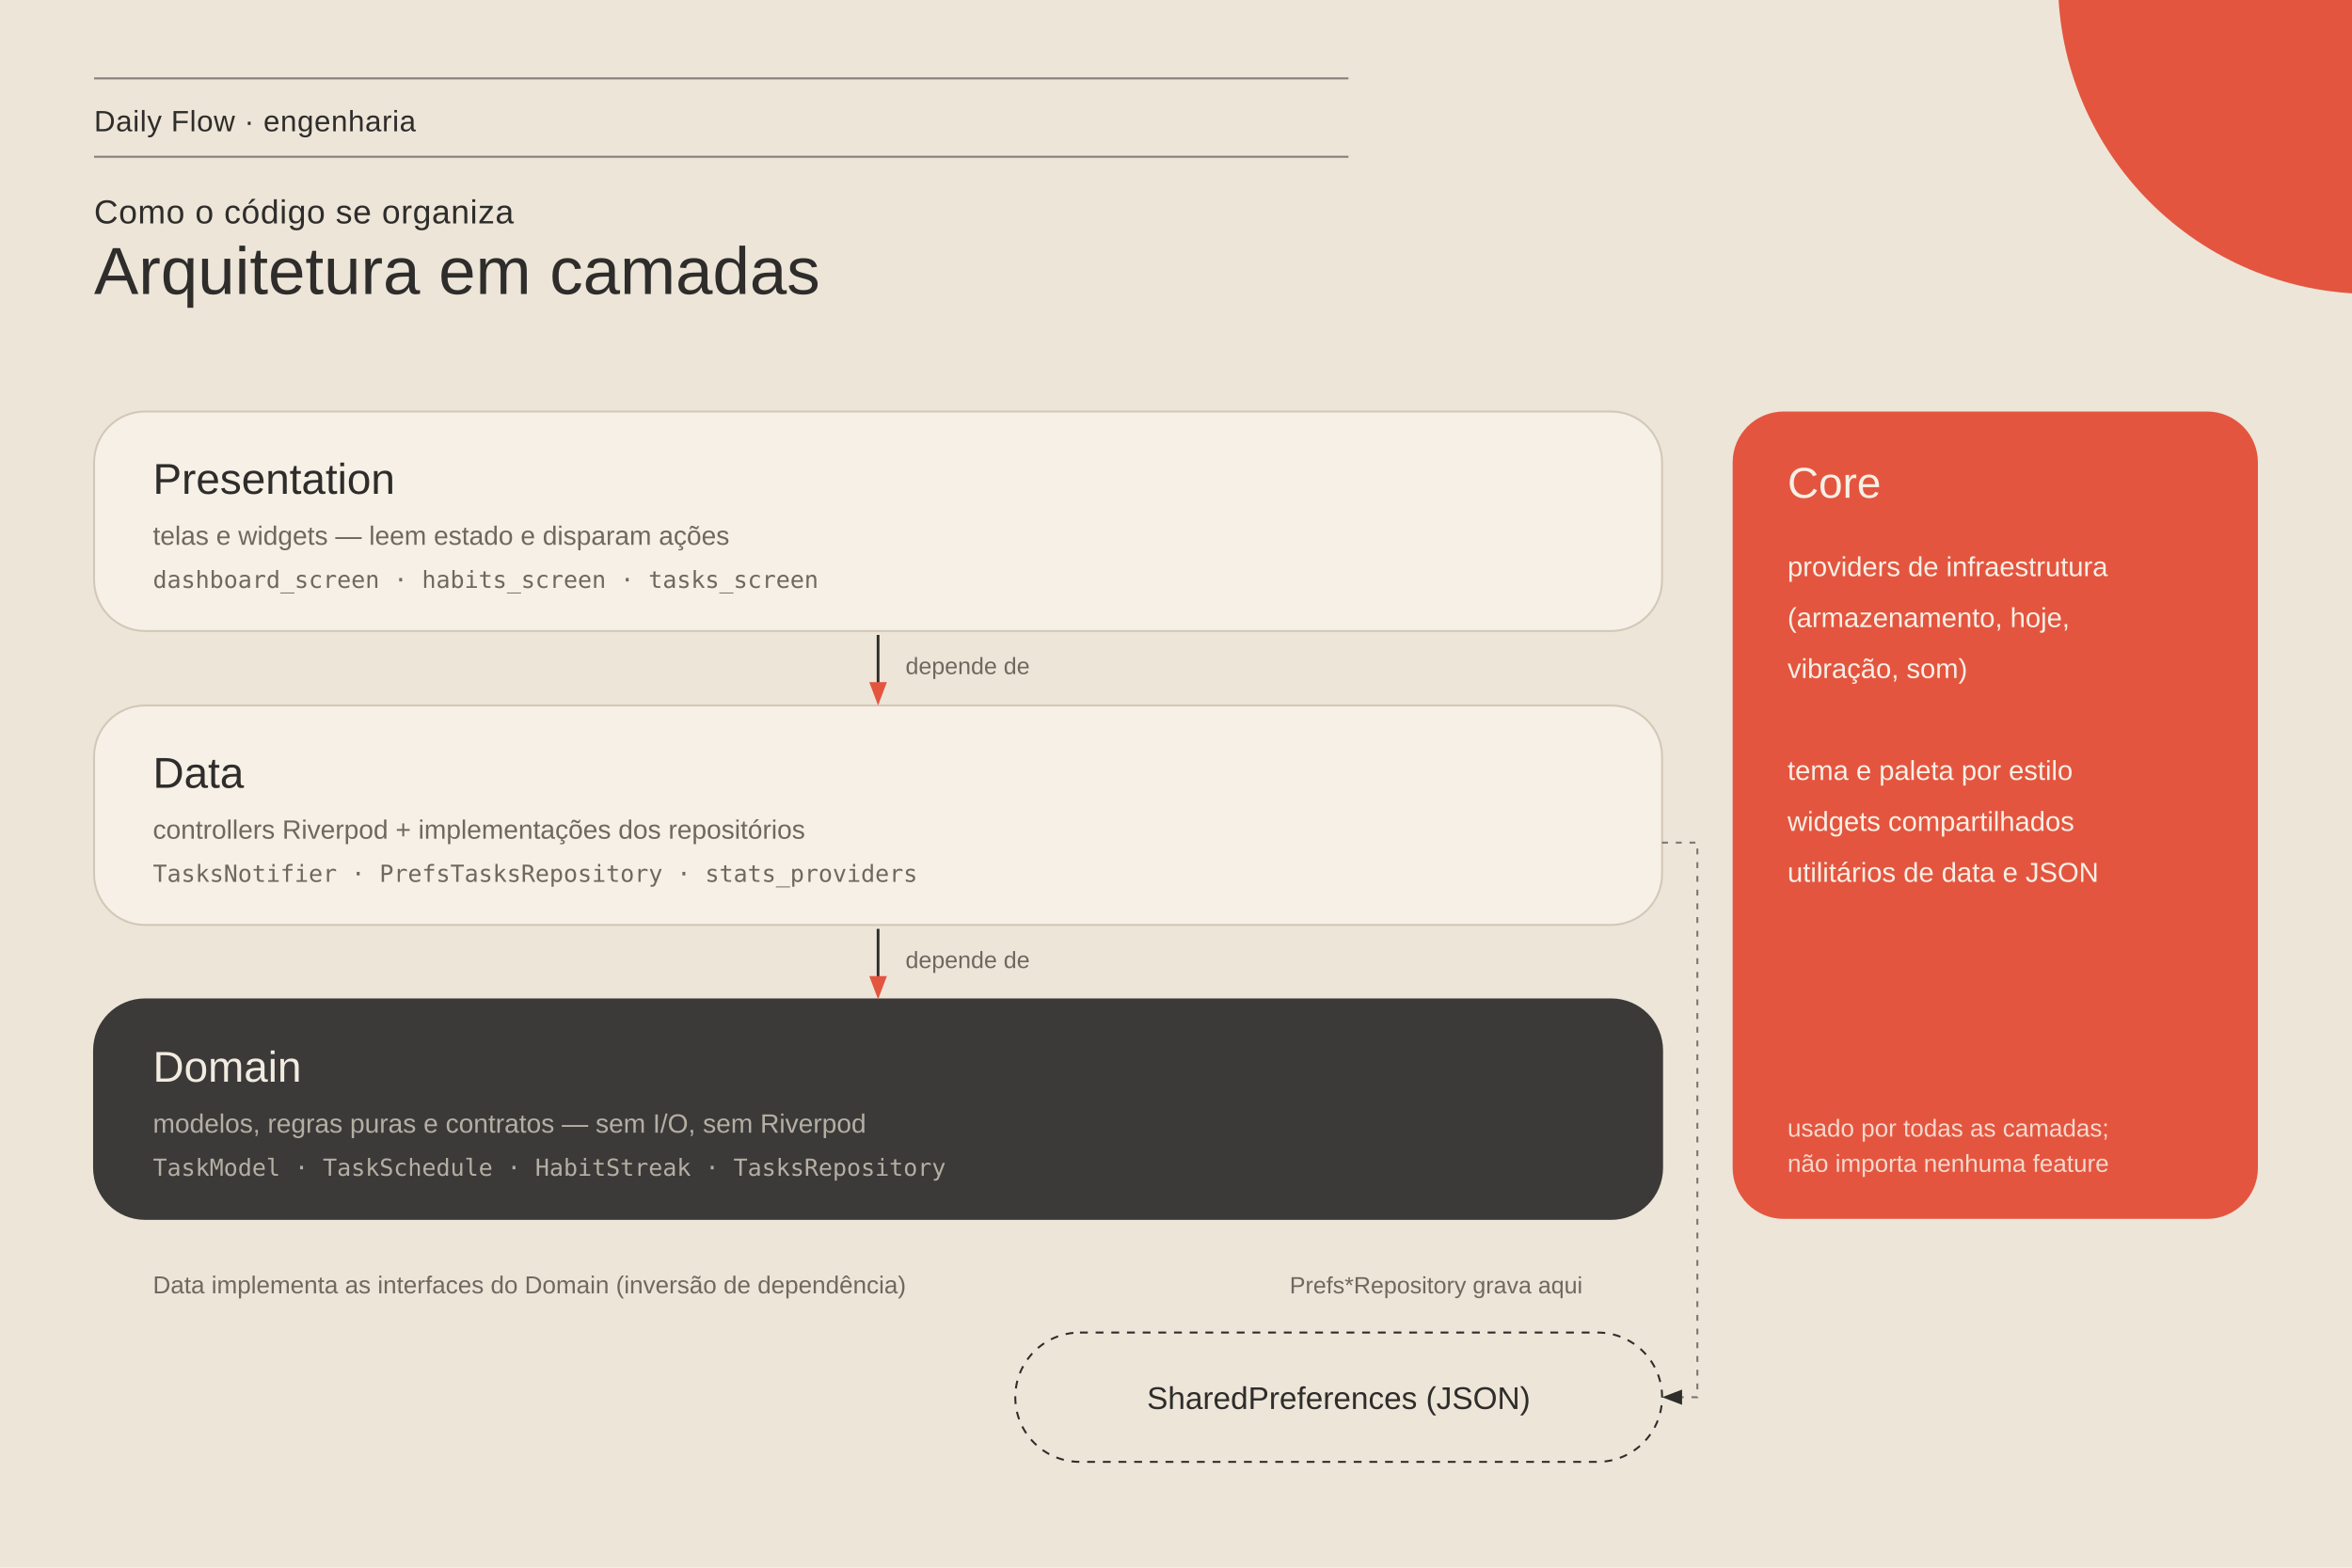
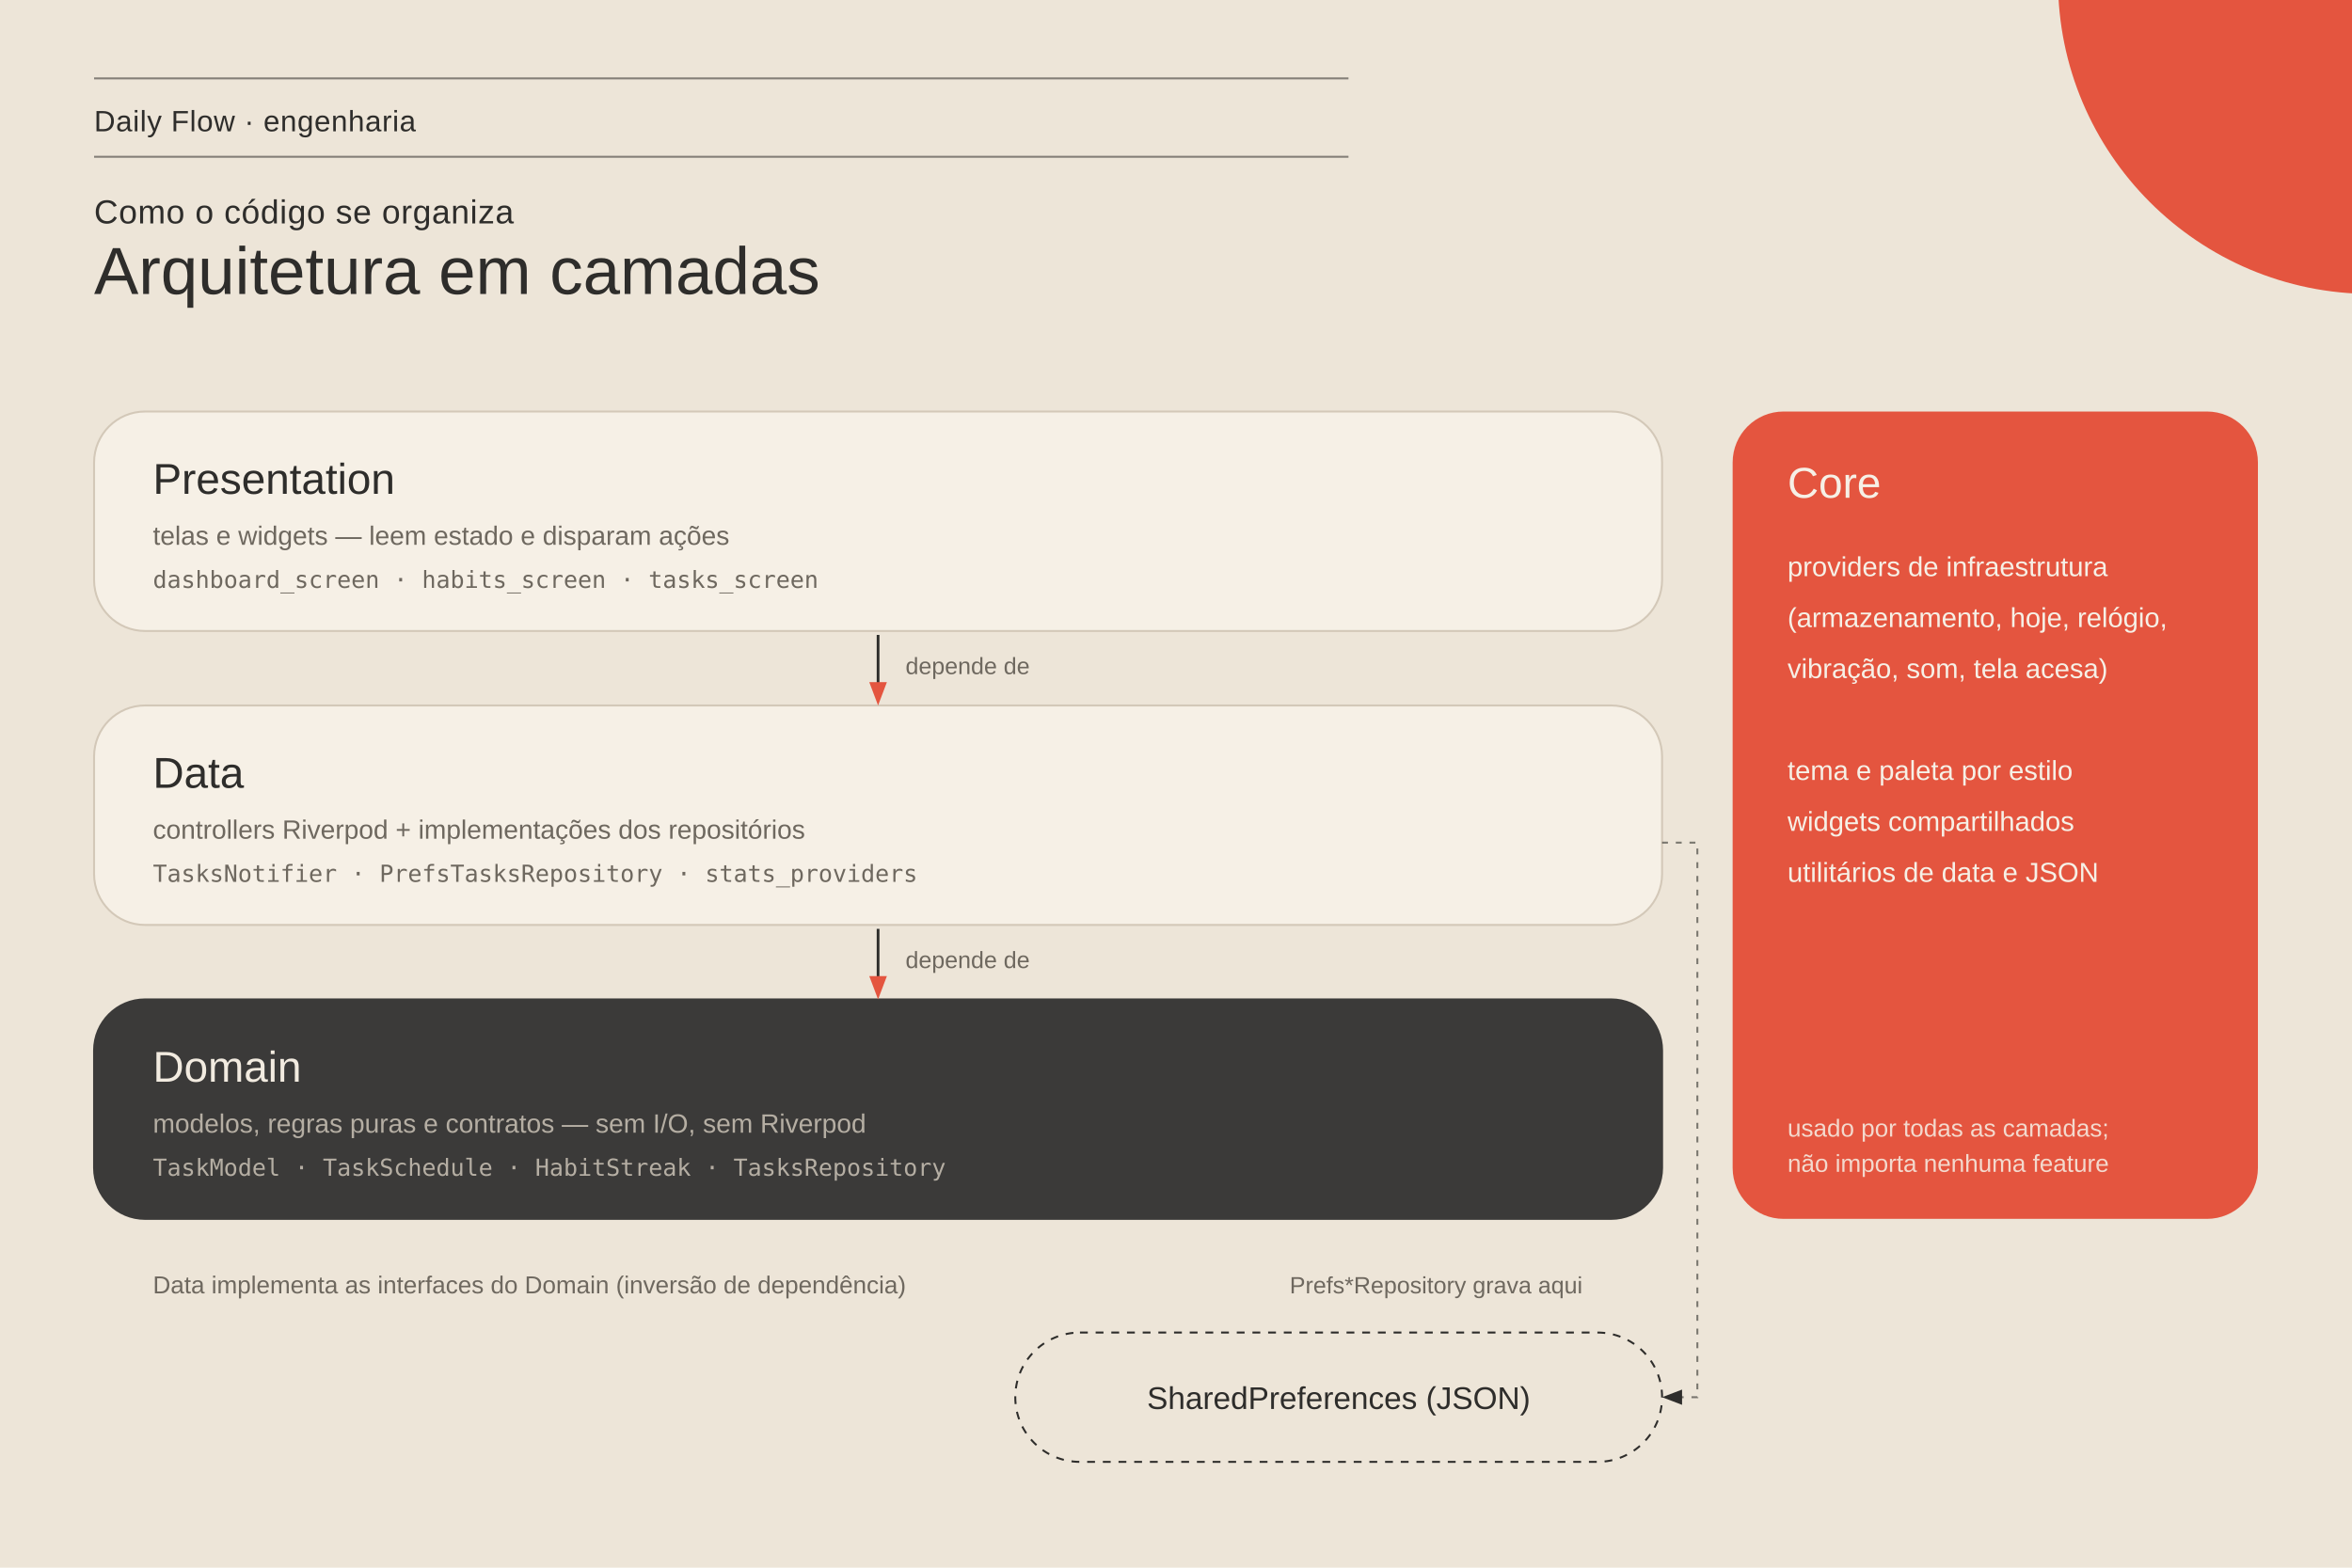
<svg xmlns="http://www.w3.org/2000/svg" width="1200" height="800" viewBox="0 0 1200 800" role="img" aria-labelledby="t d">
  <defs>
    <pattern id="zig" width="9" height="7" patternUnits="userSpaceOnUse">
      <path d="M0 4.5 L2.25 1.5 L4.5 4.5 L6.75 1.5 L9 4.5" fill="none" stroke="#2E2D2B" stroke-width="1" stroke-opacity=".6" />
    </pattern>
  </defs>
  <style>
  text { font-family: Jost, Futura, 'Century Gothic', 'Avenir Next', 'Segoe UI', Arial, sans-serif; fill: #2E2D2B; }
  .eyebrow { font-size: 15px; font-weight: 400; letter-spacing: .3px; }
  .title { font-size: 34px; font-weight: 300; }
  .h { font-size: 18px; font-weight: 500; }
  .s { font-size: 13.5px; fill: #6E685F; }
  .n { font-size: 15px; font-weight: 500; fill: #E4553F; }
  .on { fill: #F2EBE0; }
  .onm { fill: #B5AEA3; }
  .mono { font-family: Consolas, Menlo, 'DejaVu Sans Mono', monospace; }
</style>
  <rect width="1200" height="800" fill="#EDE5D8" />
  <circle cx="1210" cy="-10" r="160" fill="#E4553F" />
  <line x1="48" y1="40" x2="688" y2="40" stroke="#2E2D2B" stroke-opacity=".55" />
  <text x="48" y="67" class="eyebrow">Daily Flow · engenharia</text>
  <line x1="48" y1="80" x2="688" y2="80" stroke="#2E2D2B" stroke-opacity=".55" />
  <text x="48" y="114" class="eyebrow" style="font-weight:300;font-size:17px">Como o código se organiza</text>
  <text x="48" y="150" class="title">Arquitetura em camadas</text>
  <rect x="48" y="210" width="800" height="112" rx="26" fill="#F6F0E6" stroke="#D3C8B8" />
  <text x="78" y="252" class="h" style="font-size:22px;font-weight:400">Presentation</text>
  <text x="78" y="278" class="s">telas e widgets — leem estado e disparam ações</text>
  <text x="78" y="300" class="s mono" style="font-size:12px">dashboard_screen · habits_screen · tasks_screen</text>
  <rect x="48" y="360" width="800" height="112" rx="26" fill="#F6F0E6" stroke="#D3C8B8" />
  <text x="78" y="402" class="h" style="font-size:22px;font-weight:400">Data</text>
  <text x="78" y="428" class="s">controllers Riverpod + implementações dos repositórios</text>
  <text x="78" y="450" class="s mono" style="font-size:12px">TasksNotifier · PrefsTasksRepository · stats_providers</text>
  <rect x="48" y="510" width="800" height="112" rx="26" fill="#3B3A39" stroke="#3B3A39" />
  <text x="78" y="552" class="h on" style="font-size:22px;font-weight:400">Domain</text>
  <text x="78" y="578" class="s onm">modelos, regras puras e contratos — sem I/O, sem Riverpod</text>
  <text x="78" y="600" class="s onm mono" style="font-size:12px">TaskModel · TaskSchedule · HabitStreak · TasksRepository</text>
  <line x1="448.0" y1="324" x2="448.0" y2="350" stroke="#2E2D2B" stroke-width="1.4" />
  <polygon points="7,0 -4.9,4.5 -4.9,-4.5" fill="#E4553F" transform="translate(448.0 353.0) rotate(90.0)" />
  <text x="462.0" y="344" class="s" style="font-size:12px">depende de</text>
  <line x1="448.0" y1="474" x2="448.0" y2="500" stroke="#2E2D2B" stroke-width="1.4" />
  <polygon points="7,0 -4.9,4.5 -4.9,-4.5" fill="#E4553F" transform="translate(448.0 503.0) rotate(90.0)" />
  <text x="462.0" y="494" class="s" style="font-size:12px">depende de</text>
  <rect x="518" y="680" width="330" height="66" rx="33" fill="none" stroke="#2E2D2B" stroke-dasharray="4 4" />
  <text x="683" y="719" text-anchor="middle" class="h" style="font-size:16px">SharedPreferences (JSON)</text>
  <path d="M848 430 H866 V713 H856" fill="none" stroke="#2E2D2B" stroke-opacity=".6" stroke-dasharray="3 4" />
  <polygon points="6,0 -4.2,3.9 -4.2,-3.9" fill="#2E2D2B" transform="translate(854.0 713.0) rotate(180.0)" />
  <text x="658" y="660" class="s" style="font-size:12px">Prefs*Repository grava aqui</text>
  <text x="78" y="660" class="s" style="font-size:12.5px">Data implementa as interfaces do Domain (inversão de dependência)</text>
  <rect x="884" y="210" width="268" height="412" rx="26" fill="#E4553F" />
  <text x="912" y="254" style="font-size:22px;fill:#F6F0E6">Core</text>
  <text x="912" y="294" style="font-size:14px;fill:#F6F0E6">providers de infraestrutura</text>
-   <text x="912" y="320" style="font-size:14px;fill:#F6F0E6">(armazenamento, hoje,</text>
-   <text x="912" y="346" style="font-size:14px;fill:#F6F0E6">vibração, som)</text>
+   <text x="912" y="320" style="font-size:14px;fill:#F6F0E6">(armazenamento, hoje, relógio,</text>
+   <text x="912" y="346" style="font-size:14px;fill:#F6F0E6">vibração, som, tela acesa)</text>
  <text x="912" y="372" style="font-size:14px;fill:#F6F0E6" />
  <text x="912" y="398" style="font-size:14px;fill:#F6F0E6">tema e paleta por estilo</text>
  <text x="912" y="424" style="font-size:14px;fill:#F6F0E6">widgets compartilhados</text>
  <text x="912" y="450" style="font-size:14px;fill:#F6F0E6">utilitários de data e JSON</text>
  <text x="912" y="580" style="font-size:12.5px;fill:#F6F0E6;opacity:.85">usado por todas as camadas;</text>
  <text x="912" y="598" style="font-size:12.5px;fill:#F6F0E6;opacity:.85">não importa nenhuma feature</text>
</svg>
